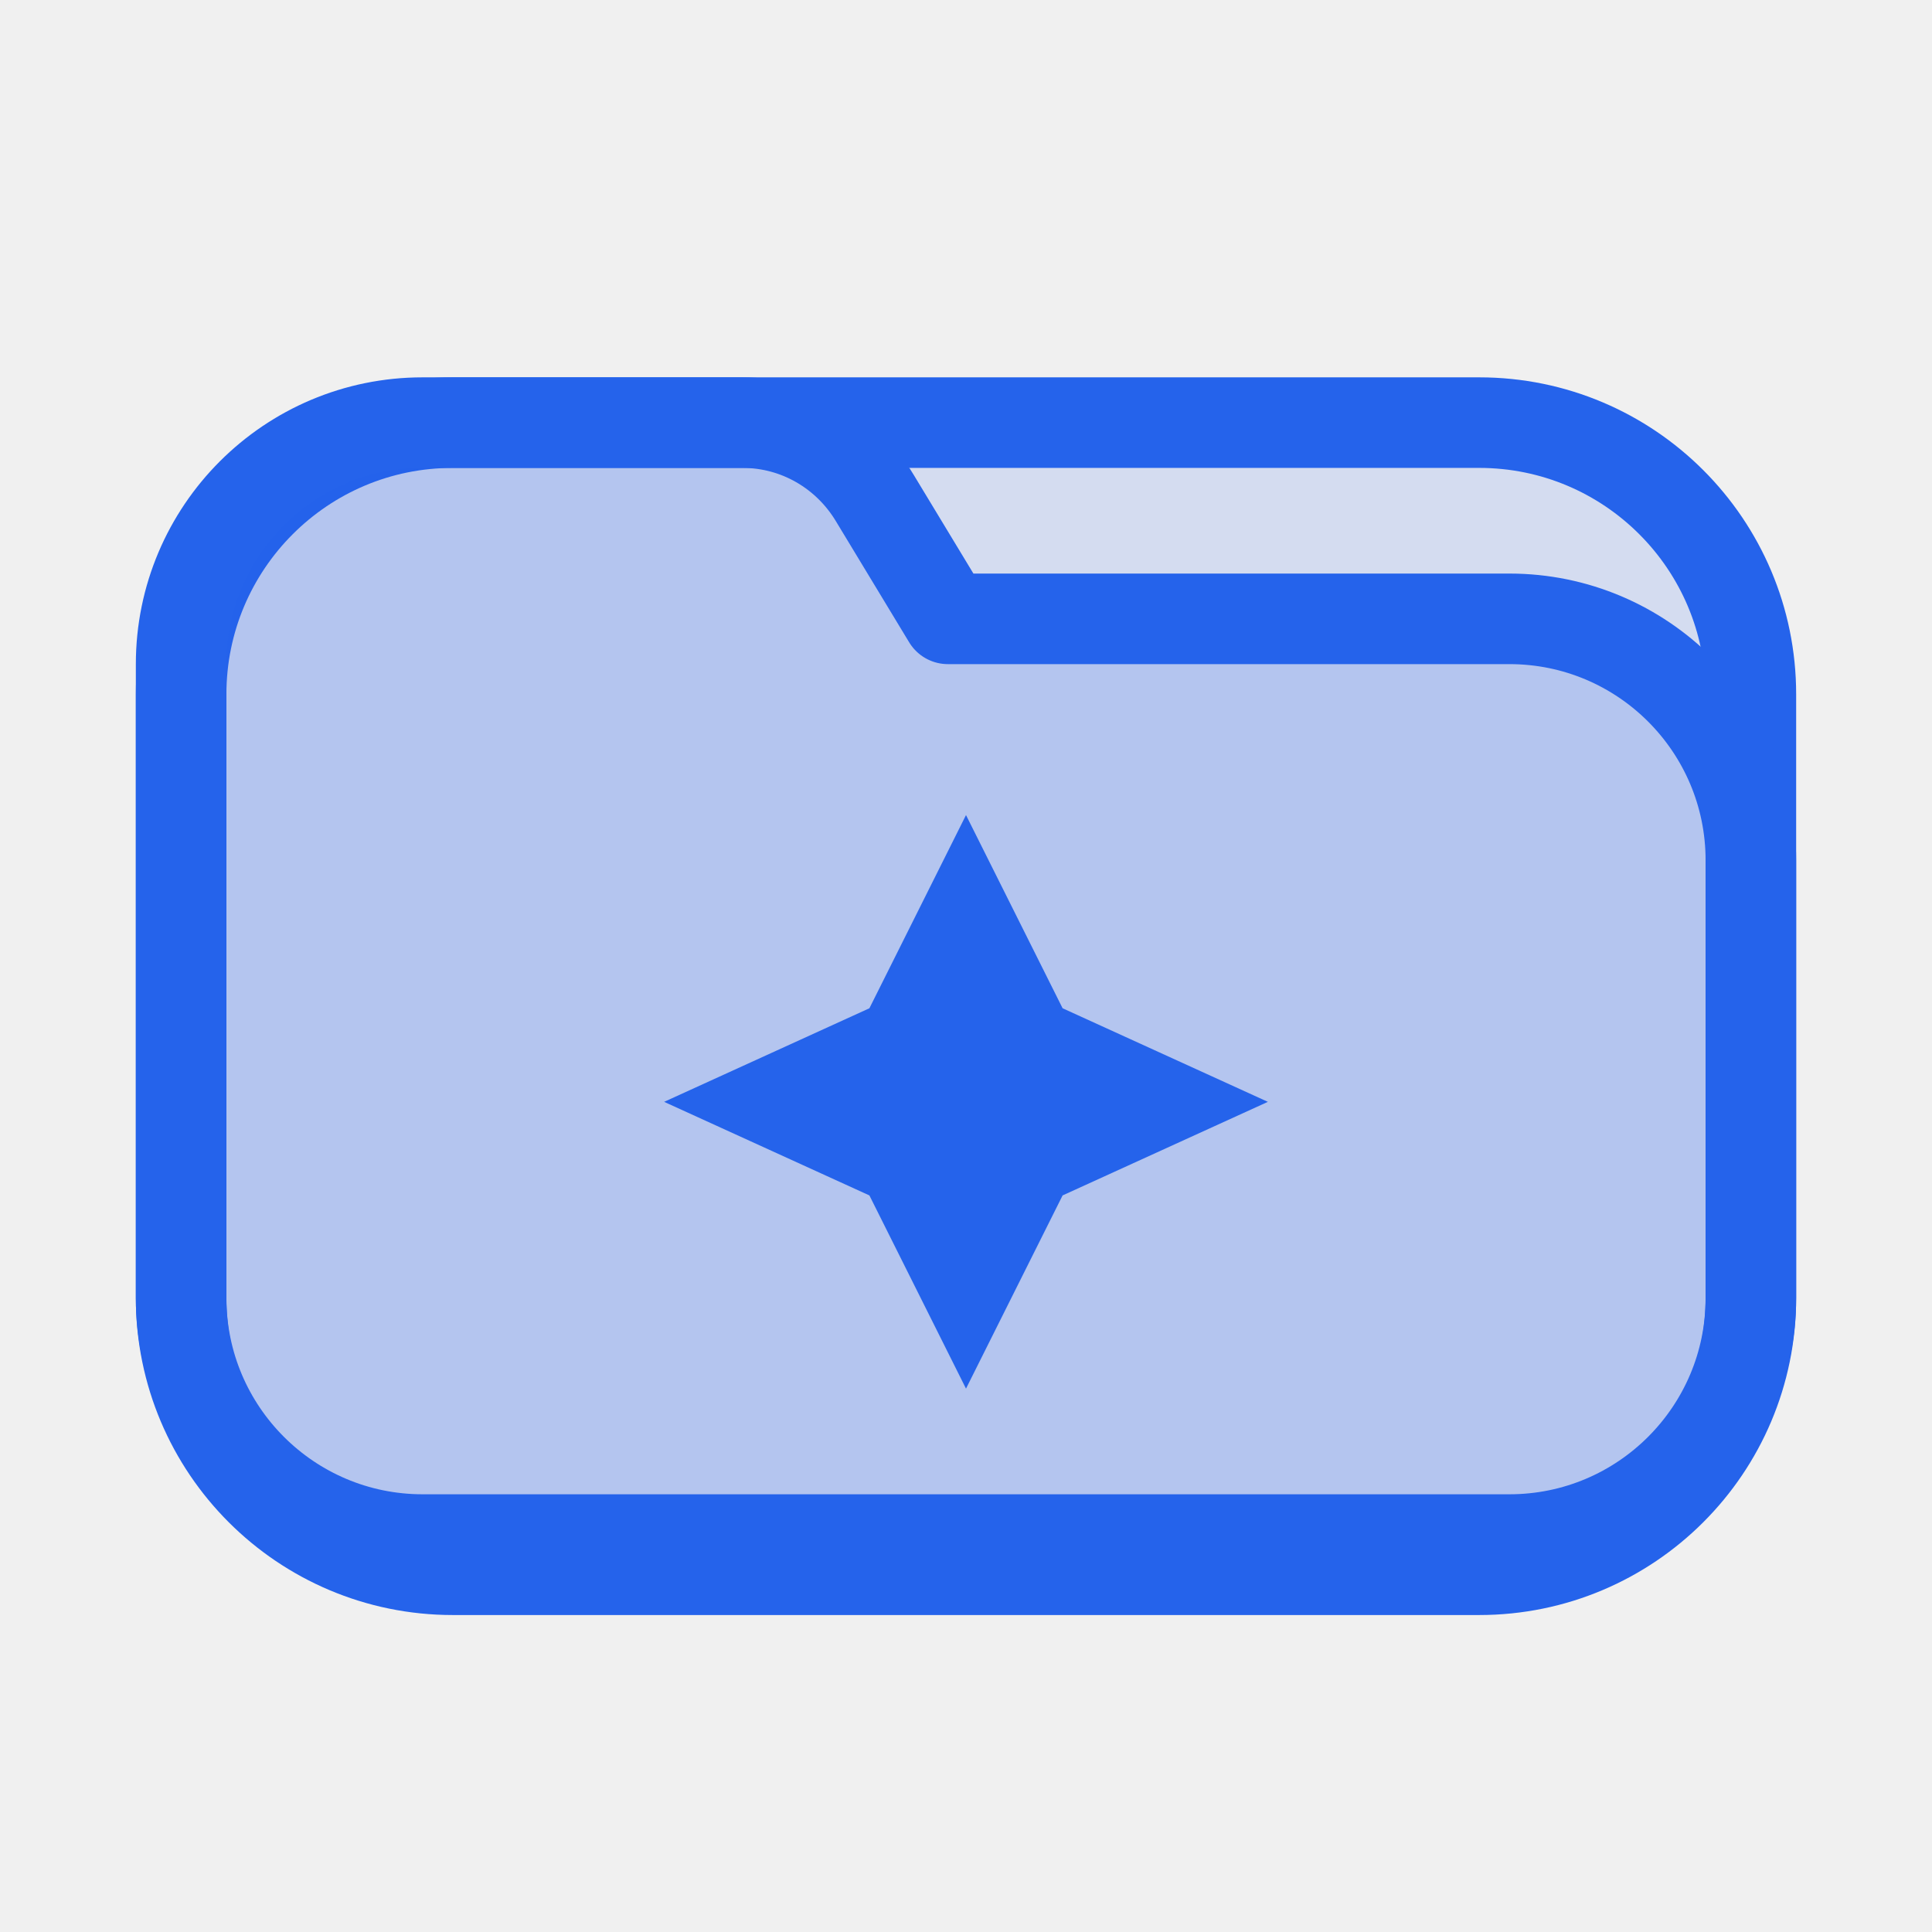
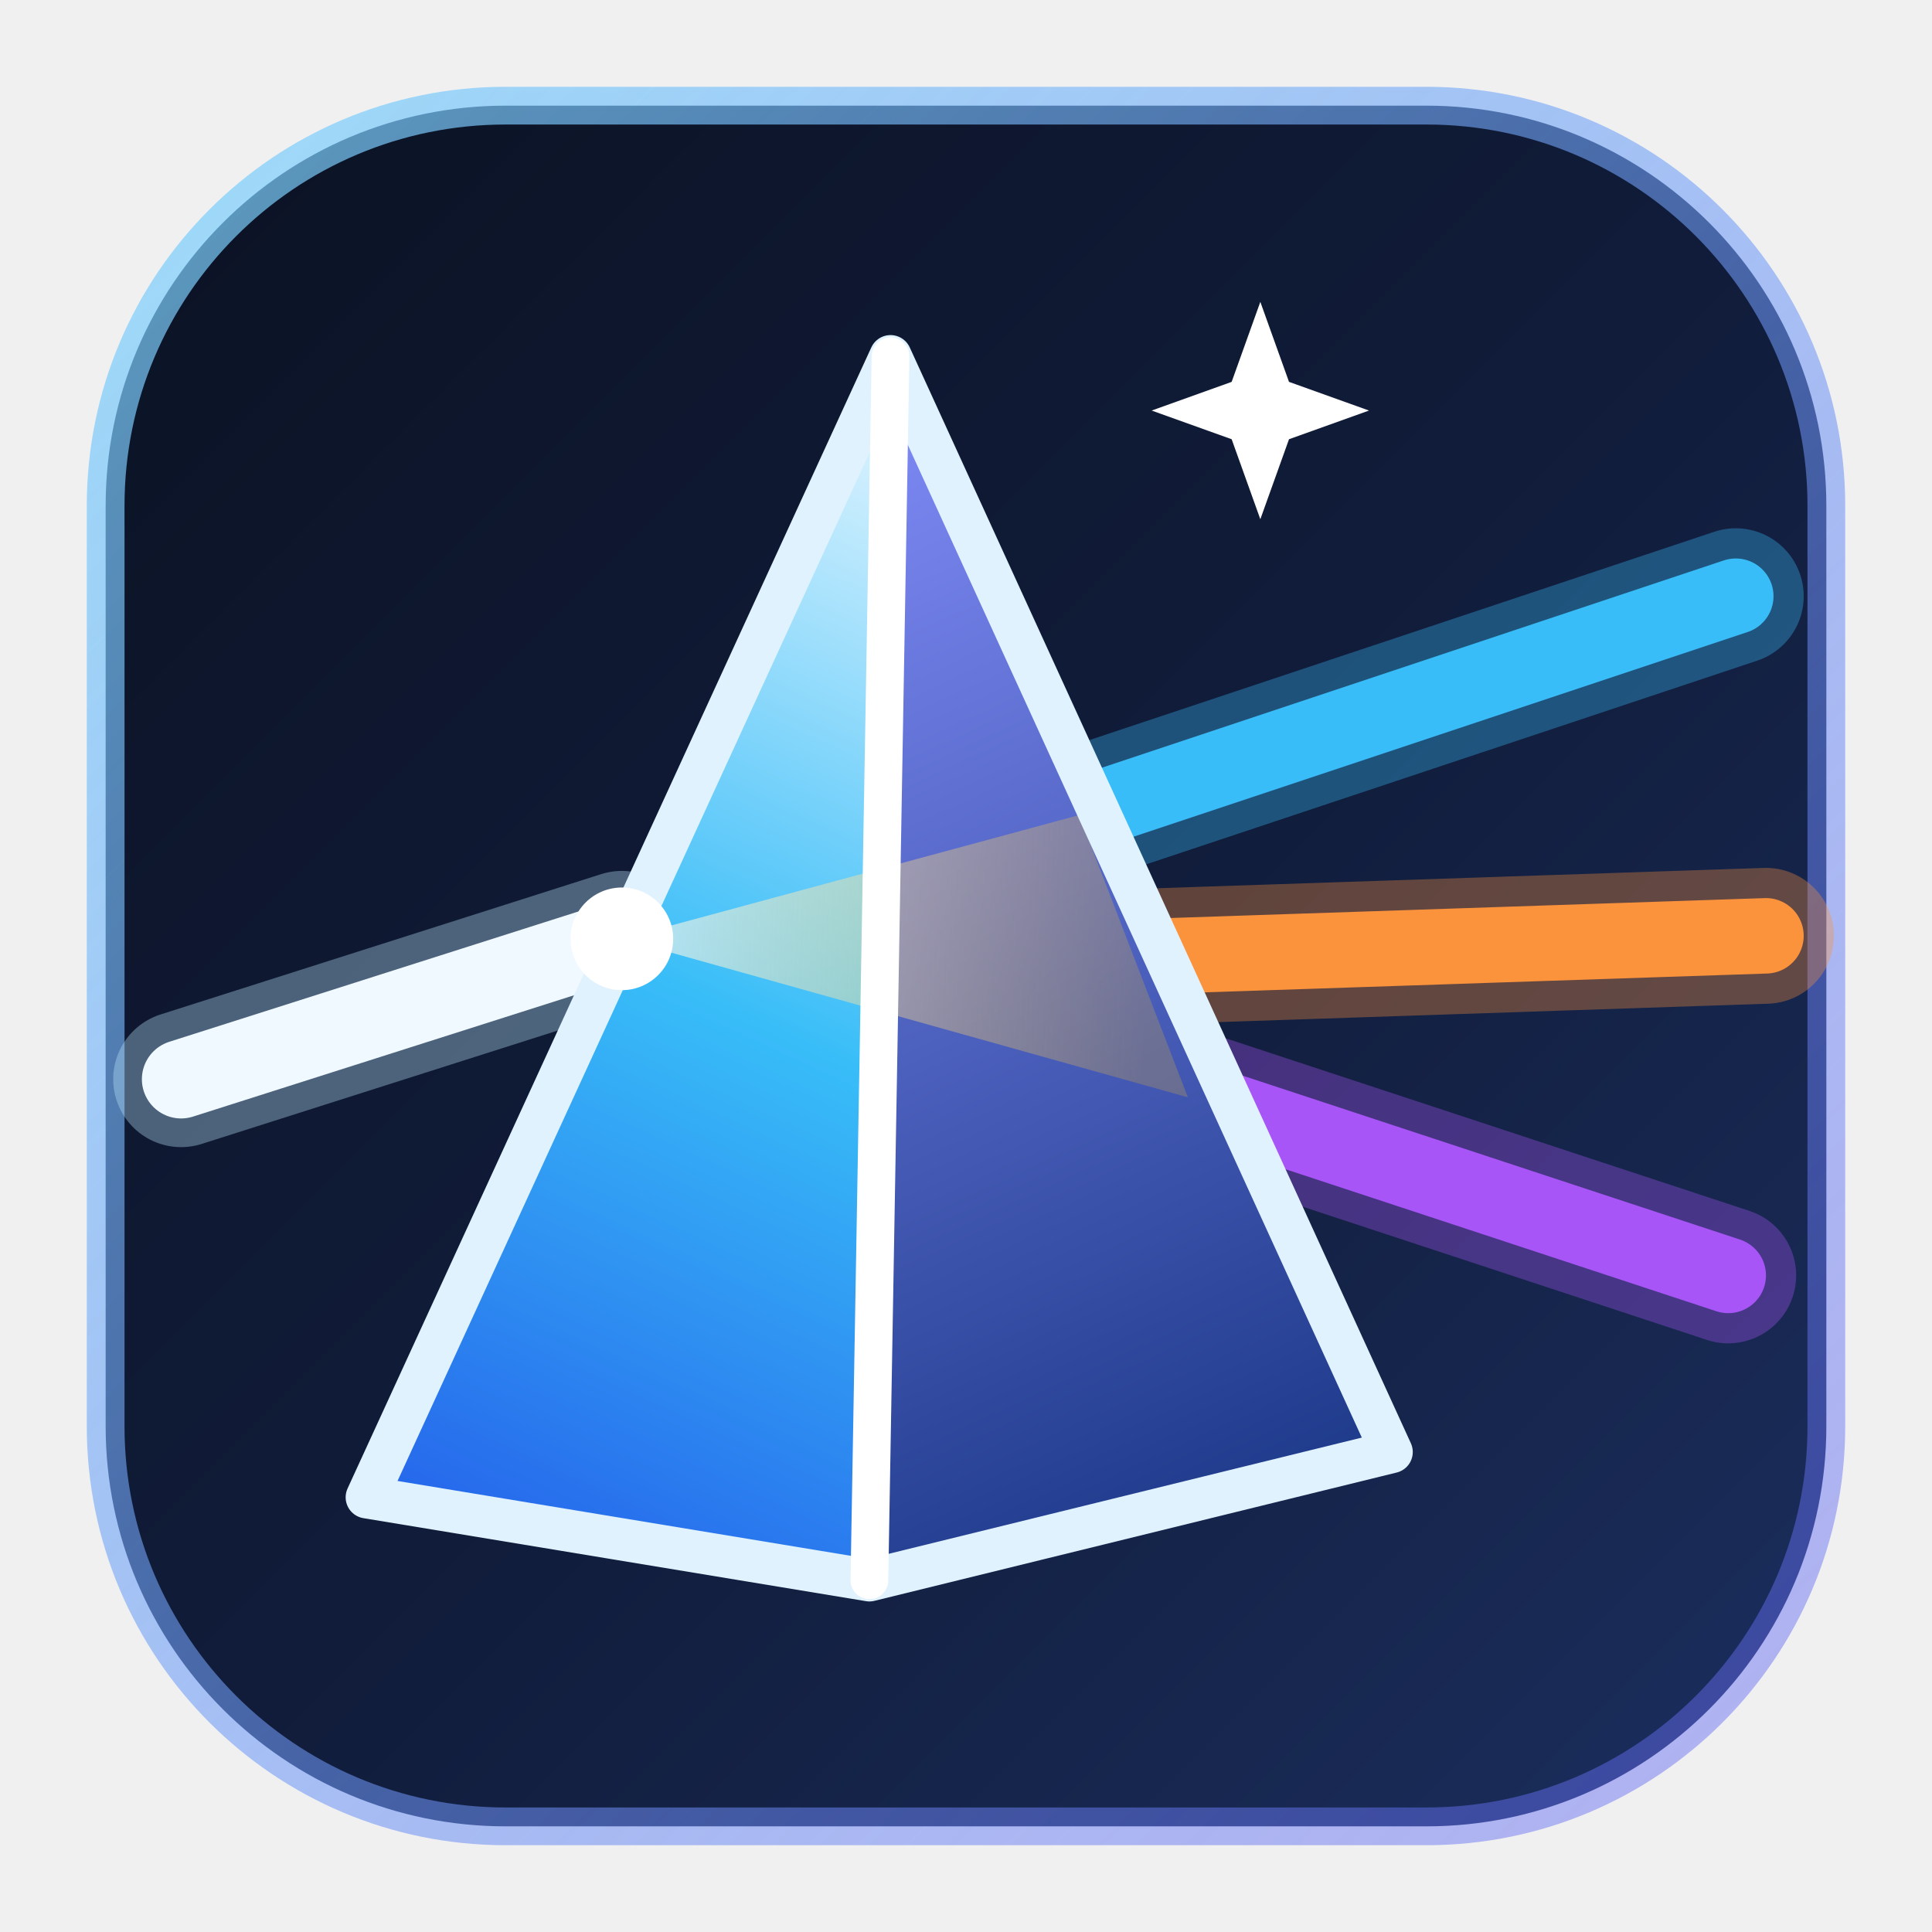
- <svg xmlns="http://www.w3.org/2000/svg" viewBox="0 0 64 64" fill="none">
-   <rect x="6" y="14" width="52" height="38" rx="9" fill="#2563EB" fill-opacity="0.14" stroke="#2563EB" stroke-width="3" />
-   <path d="M6 22C6 17.582 9.582 14 14 14H24.6C26.4 14 28.05 14.95 28.98 16.5L31.4 20.5H50C54.418 20.5 58 24.082 58 28.5V43C58 47.418 54.418 51 50 51H14C9.582 51 6 47.418 6 43V22Z" fill="#2563EB" fill-opacity="0.18" stroke="#2563EB" stroke-width="3" stroke-linejoin="round" />
-   <path d="M32 27L35.2 33.4L42 36.5L35.2 39.6L32 46L28.8 39.6L22 36.5L28.8 33.4L32 27Z" fill="#2563EB" />
+ <svg xmlns="http://www.w3.org/2000/svg" width="128" height="128" viewBox="0 0 128 128" fill="none">
+   <defs>
+     <linearGradient id="psTileBg" x1="8" y1="8" x2="120" y2="120" gradientUnits="userSpaceOnUse">
+       <stop offset="0%" stop-color="#0B1223" />
+       <stop offset="55%" stop-color="#111D3C" />
+       <stop offset="100%" stop-color="#1B2E5E" />
+     </linearGradient>
+     <linearGradient id="psRim" x1="8" y1="8" x2="120" y2="120" gradientUnits="userSpaceOnUse">
+       <stop offset="0%" stop-color="#7DD3FC" stop-opacity="0.72" />
+       <stop offset="100%" stop-color="#6366F1" stop-opacity="0.45" />
+     </linearGradient>
+     <linearGradient id="psLeftFacet" x1="59" y1="24" x2="24" y2="100" gradientUnits="userSpaceOnUse">
+       <stop offset="0%" stop-color="#EBF8FF" />
+       <stop offset="52%" stop-color="#38BDF8" />
+       <stop offset="100%" stop-color="#2563EB" />
+     </linearGradient>
+     <linearGradient id="psRightFacet" x1="59" y1="24" x2="92" y2="96" gradientUnits="userSpaceOnUse">
+       <stop offset="0%" stop-color="#818CF8" />
+       <stop offset="100%" stop-color="#1E3A8A" />
+     </linearGradient>
+     <linearGradient id="psInternalFan" x1="41" y1="62" x2="76" y2="63" gradientUnits="userSpaceOnUse">
+       <stop offset="0%" stop-color="#FFFFFF" stop-opacity="0.62" />
+       <stop offset="100%" stop-color="#FBBF24" stop-opacity="0.22" />
+     </linearGradient>
+   </defs>
+   <rect x="7" y="7" width="114" height="114" rx="26.5" fill="url(#psTileBg)" stroke="url(#psRim)" stroke-width="2.5" />
+   <line x1="12" y1="71.5" x2="41.2" y2="62.2" stroke="#BAE6FD" stroke-opacity="0.36" stroke-width="9" stroke-linecap="round" />
+   <line x1="12" y1="71.5" x2="41.2" y2="62.2" stroke="#F0F9FF" stroke-width="5.2" stroke-linecap="round" />
+   <line x1="71.5" y1="54" x2="115" y2="39.5" stroke="#38BDF8" stroke-opacity="0.34" stroke-width="9" stroke-linecap="round" />
+   <line x1="71.5" y1="54" x2="115" y2="39.5" stroke="#38BDF8" stroke-width="5" stroke-linecap="round" />
+   <line x1="75.2" y1="63.4" x2="117" y2="62" stroke="#FB923C" stroke-opacity="0.34" stroke-width="9" stroke-linecap="round" />
+   <line x1="75.2" y1="63.4" x2="117" y2="62" stroke="#FB923C" stroke-width="5" stroke-linecap="round" />
+   <line x1="78.7" y1="72.7" x2="114.5" y2="84.5" stroke="#A855F7" stroke-opacity="0.34" stroke-width="9" stroke-linecap="round" />
+   <line x1="78.7" y1="72.7" x2="114.5" y2="84.5" stroke="#A855F7" stroke-width="5" stroke-linecap="round" />
+   <polygon points="59,23.6 24.3,99.2 57.6,104.7" fill="url(#psLeftFacet)" />
+   <polygon points="59,23.6 57.6,104.7 92.2,96.2" fill="url(#psRightFacet)" />
+   <polygon points="41.2,62.2 71.5,54 78.7,72.7" fill="url(#psInternalFan)" />
+   <polygon points="59,23.6 24.3,99.2 57.6,104.7 92.2,96.2" stroke="#E0F2FE" stroke-width="2.8" stroke-linejoin="round" />
+   <line x1="59" y1="23.6" x2="57.6" y2="104.7" stroke="#FFFFFF" stroke-width="2.5" stroke-linecap="round" />
+   <circle cx="41.2" cy="62.2" r="3.4" fill="#FFFFFF" />
+   <path d="M83.5 20L85.4 25.3L90.7 27.2L85.4 29.1L83.5 34.4L81.6 29.1L76.3 27.2L81.6 25.3L83.5 20Z" fill="#FFFFFF" />
</svg>
